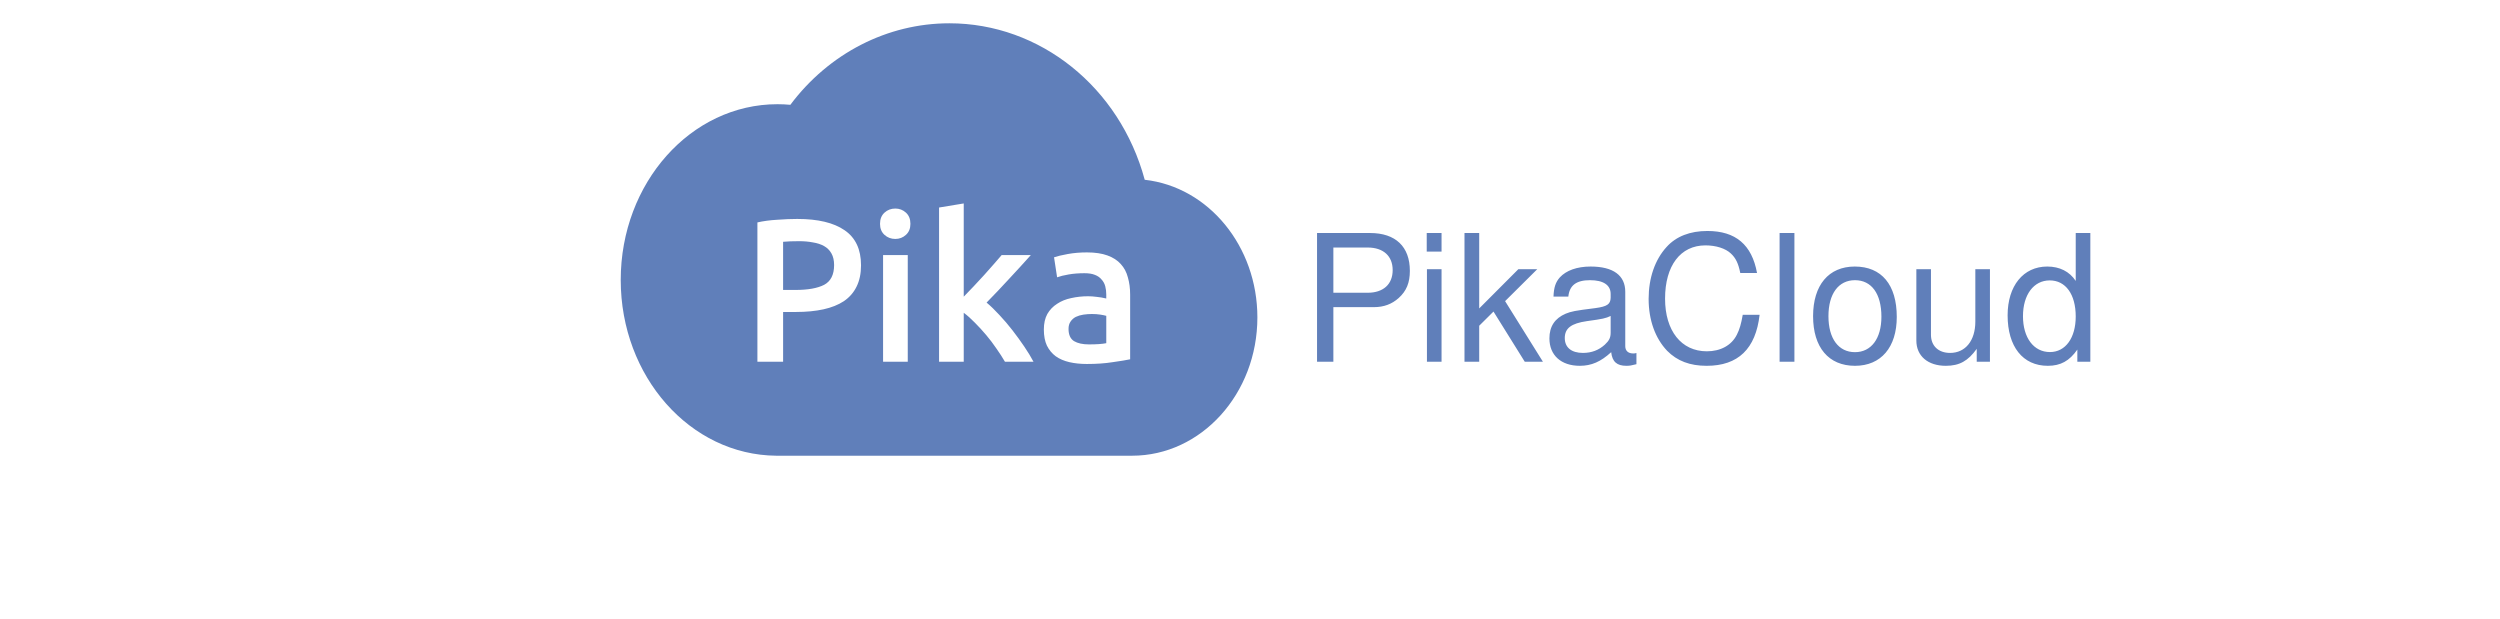
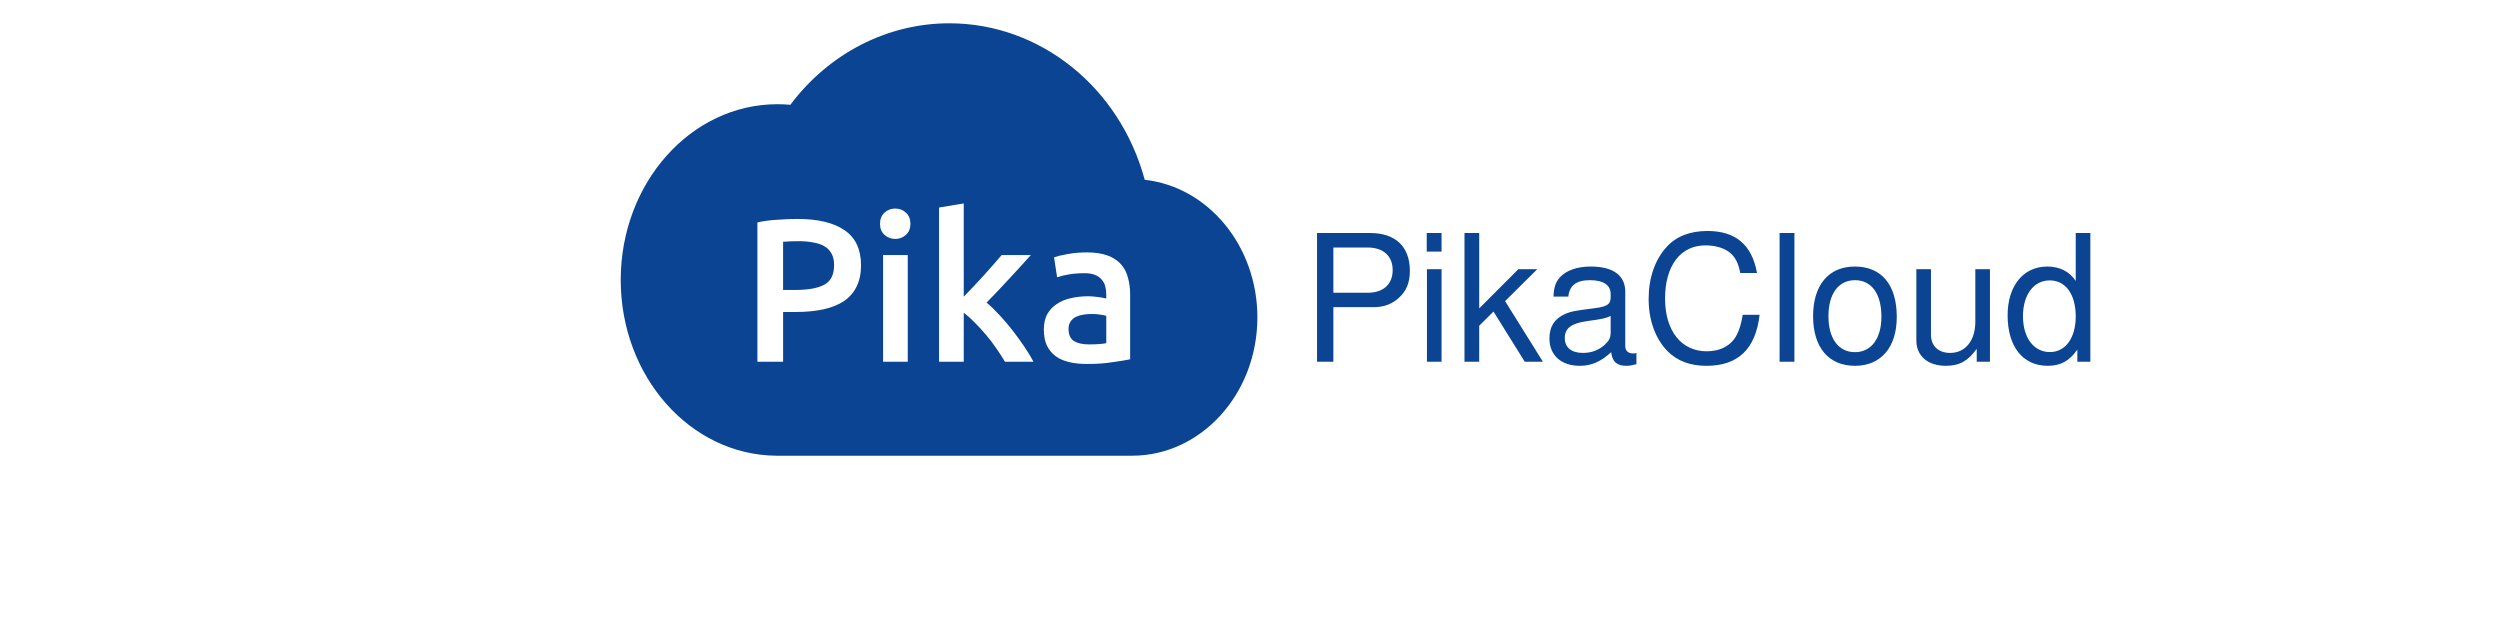
<svg xmlns="http://www.w3.org/2000/svg" id="svg2550" version="1.1" viewBox="65 25 80 90" height="250px" width="1010px">
  <defs id="defs2544" />
  <g id="layer1">
-     <path id="path2160-1-1-9-2" style="color:#fff;clip-rule:nonzero;display:inline;overflow:visible;visibility:visible;opacity:1;isolation:auto;color-interpolation:sRGB;color-interpolation-filters:linearRGB;solid-color:#000000;solid-opacity:1;fill:#607FBA;fill-opacity:1;fill-rule:nonzero;stroke:none;stroke-width:0.084;stroke-linecap:round;stroke-linejoin:bevel;stroke-miterlimit:4;stroke-dasharray:none;stroke-dashoffset:0;stroke-opacity:1;marker:none;color-rendering:auto;image-rendering:auto;shape-rendering:auto;text-rendering:auto;enable-background:accumulate" d="m 61.271,28.388 h -3.67e-4 a 29.565,31.446 0 0 0 -23.121,11.855 22.793,25.562 0 0 0 -1.878,-0.087 22.793,25.562 0 0 0 -22.793,25.562 22.793,25.562 0 0 0 22.622,25.561 H 36.272 87.842 A 18.232,20.119 0 0 0 106.074,71.161 18.232,20.119 0 0 0 89.689,51.146 29.565,31.446 0 0 0 61.276,28.388 a 29.565,31.446 0 0 0 -0.005,0 z m 2.095,26.201 v 13.559 c 0.455,-0.475 0.94,-0.979 1.454,-1.513 0.514,-0.554 1.019,-1.098 1.513,-1.632 0.494,-0.554 0.959,-1.078 1.394,-1.573 0.455,-0.514 0.841,-0.959 1.157,-1.335 h 4.243 c -0.989,1.108 -2.037,2.255 -3.145,3.442 -1.088,1.187 -2.186,2.344 -3.293,3.471 0.593,0.494 1.217,1.097 1.869,1.81 0.653,0.692 1.286,1.434 1.899,2.225 0.613,0.791 1.187,1.582 1.721,2.373 0.534,0.791 0.979,1.523 1.335,2.196 H 69.36 C 69.004,76.999 68.588,76.356 68.114,75.683 67.659,75.011 67.164,74.358 66.63,73.725 66.096,73.092 65.552,72.499 64.998,71.945 64.445,71.371 63.9,70.887 63.366,70.491 V 77.612 H 59.777 V 55.182 Z m -9.951,0.742 c 0.593,0 1.108,0.198 1.543,0.594 0.435,0.396 0.653,0.939 0.653,1.632 0,0.673 -0.218,1.207 -0.653,1.602 -0.435,0.396 -0.949,0.593 -1.543,0.593 -0.613,0 -1.137,-0.198 -1.572,-0.593 -0.435,-0.396 -0.653,-0.93 -0.653,-1.602 0,-0.692 0.218,-1.236 0.653,-1.632 0.435,-0.396 0.959,-0.594 1.572,-0.594 z m -14.244,1.513 c 2.987,0 5.271,0.544 6.854,1.632 1.602,1.088 2.403,2.789 2.403,5.103 0,1.207 -0.218,2.245 -0.653,3.115 -0.415,0.851 -1.029,1.553 -1.84,2.107 -0.811,0.534 -1.8,0.929 -2.967,1.187 -1.167,0.257 -2.502,0.386 -4.005,0.386 H 37.095 V 77.612 H 33.357 V 57.348 c 0.87,-0.198 1.829,-0.326 2.878,-0.386 1.068,-0.079 2.047,-0.119 2.937,-0.119 z m 0.267,3.234 c -0.949,0 -1.731,0.029 -2.344,0.089 v 7.002 h 1.81 c 1.8,0 3.184,-0.247 4.154,-0.742 0.969,-0.514 1.454,-1.474 1.454,-2.878 0,-0.673 -0.128,-1.236 -0.386,-1.691 -0.257,-0.455 -0.613,-0.811 -1.068,-1.068 -0.455,-0.257 -0.999,-0.435 -1.632,-0.534 -0.613,-0.119 -1.276,-0.178 -1.988,-0.178 z m 41.841,1.632 c 1.187,0 2.186,0.148 2.996,0.445 0.811,0.297 1.454,0.712 1.929,1.246 0.494,0.534 0.841,1.187 1.038,1.958 0.218,0.752 0.326,1.582 0.326,2.492 v 9.405 c -0.554,0.119 -1.394,0.257 -2.522,0.415 -1.108,0.178 -2.364,0.267 -3.768,0.267 -0.93,0 -1.78,-0.089 -2.551,-0.267 -0.771,-0.178 -1.434,-0.465 -1.988,-0.86 -0.534,-0.396 -0.959,-0.91 -1.276,-1.543 -0.297,-0.633 -0.445,-1.414 -0.445,-2.344 0,-0.89 0.168,-1.642 0.504,-2.255 0.356,-0.613 0.831,-1.108 1.424,-1.483 0.593,-0.396 1.276,-0.672 2.047,-0.831 0.791,-0.178 1.612,-0.267 2.462,-0.267 0.396,0 0.811,0.03 1.246,0.089 0.435,0.04 0.9,0.118 1.394,0.237 v -0.593 c 0,-0.415 -0.049,-0.811 -0.148,-1.187 -0.099,-0.376 -0.277,-0.702 -0.534,-0.979 -0.237,-0.297 -0.564,-0.524 -0.979,-0.682 -0.396,-0.158 -0.9,-0.237 -1.513,-0.237 -0.831,0 -1.592,0.059 -2.285,0.178 -0.692,0.119 -1.256,0.257 -1.691,0.416 l -0.445,-2.908 c 0.455,-0.158 1.118,-0.317 1.988,-0.475 0.87,-0.158 1.8,-0.237 2.789,-0.237 z m -29.644,0.386 h 3.59 V 77.612 h -3.59 z m 30.356,8.574 c -0.396,0 -0.801,0.03 -1.217,0.089 -0.396,0.059 -0.762,0.168 -1.098,0.326 -0.316,0.158 -0.573,0.386 -0.771,0.682 -0.198,0.277 -0.297,0.633 -0.297,1.068 0,0.851 0.267,1.444 0.801,1.78 0.534,0.316 1.256,0.475 2.166,0.475 1.108,0 1.948,-0.059 2.522,-0.178 v -3.976 c -0.198,-0.059 -0.485,-0.119 -0.86,-0.178 -0.376,-0.059 -0.791,-0.089 -1.246,-0.089 z" />
-     <text id="text2111-59-5-2-53-2-8-9" y="77.612" x="112.405" style="font-style:normal;font-weight:normal;font-size:25.669px;line-height:18.543px;font-family:Helvetica;letter-spacing:0px;word-spacing:0px;fill:#607FBA;fill-opacity:1;stroke:none;stroke-width:0.742px;stroke-linecap:butt;stroke-linejoin:miter;stroke-opacity:1" xml:space="preserve">
+     <path id="path2160-1-1-9-2" style="color:#fff;clip-rule:nonzero;display:inline;overflow:visible;visibility:visible;opacity:1;isolation:auto;color-interpolation:sRGB;color-interpolation-filters:linearRGB;solid-color:#000000;solid-opacity:1;fill:#0A4492;fill-opacity:1;fill-rule:nonzero;stroke:none;stroke-width:0.084;stroke-linecap:round;stroke-linejoin:bevel;stroke-miterlimit:4;stroke-dasharray:none;stroke-dashoffset:0;stroke-opacity:1;marker:none;color-rendering:auto;image-rendering:auto;shape-rendering:auto;text-rendering:auto;enable-background:accumulate" d="m 61.271,28.388 h -3.67e-4 a 29.565,31.446 0 0 0 -23.121,11.855 22.793,25.562 0 0 0 -1.878,-0.087 22.793,25.562 0 0 0 -22.793,25.562 22.793,25.562 0 0 0 22.622,25.561 H 36.272 87.842 A 18.232,20.119 0 0 0 106.074,71.161 18.232,20.119 0 0 0 89.689,51.146 29.565,31.446 0 0 0 61.276,28.388 a 29.565,31.446 0 0 0 -0.005,0 z m 2.095,26.201 v 13.559 c 0.455,-0.475 0.94,-0.979 1.454,-1.513 0.514,-0.554 1.019,-1.098 1.513,-1.632 0.494,-0.554 0.959,-1.078 1.394,-1.573 0.455,-0.514 0.841,-0.959 1.157,-1.335 h 4.243 c -0.989,1.108 -2.037,2.255 -3.145,3.442 -1.088,1.187 -2.186,2.344 -3.293,3.471 0.593,0.494 1.217,1.097 1.869,1.81 0.653,0.692 1.286,1.434 1.899,2.225 0.613,0.791 1.187,1.582 1.721,2.373 0.534,0.791 0.979,1.523 1.335,2.196 H 69.36 C 69.004,76.999 68.588,76.356 68.114,75.683 67.659,75.011 67.164,74.358 66.63,73.725 66.096,73.092 65.552,72.499 64.998,71.945 64.445,71.371 63.9,70.887 63.366,70.491 V 77.612 H 59.777 V 55.182 Z m -9.951,0.742 c 0.593,0 1.108,0.198 1.543,0.594 0.435,0.396 0.653,0.939 0.653,1.632 0,0.673 -0.218,1.207 -0.653,1.602 -0.435,0.396 -0.949,0.593 -1.543,0.593 -0.613,0 -1.137,-0.198 -1.572,-0.593 -0.435,-0.396 -0.653,-0.93 -0.653,-1.602 0,-0.692 0.218,-1.236 0.653,-1.632 0.435,-0.396 0.959,-0.594 1.572,-0.594 z m -14.244,1.513 c 2.987,0 5.271,0.544 6.854,1.632 1.602,1.088 2.403,2.789 2.403,5.103 0,1.207 -0.218,2.245 -0.653,3.115 -0.415,0.851 -1.029,1.553 -1.84,2.107 -0.811,0.534 -1.8,0.929 -2.967,1.187 -1.167,0.257 -2.502,0.386 -4.005,0.386 H 37.095 V 77.612 H 33.357 V 57.348 c 0.87,-0.198 1.829,-0.326 2.878,-0.386 1.068,-0.079 2.047,-0.119 2.937,-0.119 z m 0.267,3.234 c -0.949,0 -1.731,0.029 -2.344,0.089 v 7.002 h 1.81 c 1.8,0 3.184,-0.247 4.154,-0.742 0.969,-0.514 1.454,-1.474 1.454,-2.878 0,-0.673 -0.128,-1.236 -0.386,-1.691 -0.257,-0.455 -0.613,-0.811 -1.068,-1.068 -0.455,-0.257 -0.999,-0.435 -1.632,-0.534 -0.613,-0.119 -1.276,-0.178 -1.988,-0.178 z m 41.841,1.632 c 1.187,0 2.186,0.148 2.996,0.445 0.811,0.297 1.454,0.712 1.929,1.246 0.494,0.534 0.841,1.187 1.038,1.958 0.218,0.752 0.326,1.582 0.326,2.492 v 9.405 c -0.554,0.119 -1.394,0.257 -2.522,0.415 -1.108,0.178 -2.364,0.267 -3.768,0.267 -0.93,0 -1.78,-0.089 -2.551,-0.267 -0.771,-0.178 -1.434,-0.465 -1.988,-0.86 -0.534,-0.396 -0.959,-0.91 -1.276,-1.543 -0.297,-0.633 -0.445,-1.414 -0.445,-2.344 0,-0.89 0.168,-1.642 0.504,-2.255 0.356,-0.613 0.831,-1.108 1.424,-1.483 0.593,-0.396 1.276,-0.672 2.047,-0.831 0.791,-0.178 1.612,-0.267 2.462,-0.267 0.396,0 0.811,0.03 1.246,0.089 0.435,0.04 0.9,0.118 1.394,0.237 v -0.593 c 0,-0.415 -0.049,-0.811 -0.148,-1.187 -0.099,-0.376 -0.277,-0.702 -0.534,-0.979 -0.237,-0.297 -0.564,-0.524 -0.979,-0.682 -0.396,-0.158 -0.9,-0.237 -1.513,-0.237 -0.831,0 -1.592,0.059 -2.285,0.178 -0.692,0.119 -1.256,0.257 -1.691,0.416 l -0.445,-2.908 c 0.455,-0.158 1.118,-0.317 1.988,-0.475 0.87,-0.158 1.8,-0.237 2.789,-0.237 z m -29.644,0.386 h 3.59 V 77.612 h -3.59 z m 30.356,8.574 c -0.396,0 -0.801,0.03 -1.217,0.089 -0.396,0.059 -0.762,0.168 -1.098,0.326 -0.316,0.158 -0.573,0.386 -0.771,0.682 -0.198,0.277 -0.297,0.633 -0.297,1.068 0,0.851 0.267,1.444 0.801,1.78 0.534,0.316 1.256,0.475 2.166,0.475 1.108,0 1.948,-0.059 2.522,-0.178 v -3.976 c -0.198,-0.059 -0.485,-0.119 -0.86,-0.178 -0.376,-0.059 -0.791,-0.089 -1.246,-0.089 z" />
+     <text id="text2111-59-5-2-53-2-8-9" y="77.612" x="112.405" style="font-style:normal;font-weight:normal;font-size:25.669px;line-height:18.543px;font-family:Helvetica;letter-spacing:0px;word-spacing:0px;fill:#0A4492;fill-opacity:1;stroke:none;stroke-width:0.742px;stroke-linecap:butt;stroke-linejoin:miter;stroke-opacity:1" xml:space="preserve">
      <tspan y="77.612" x="112.405" id="tspan2109-2-6-8-6-3-2-1">PikaCloud </tspan>
    </text>
  </g>
</svg>
